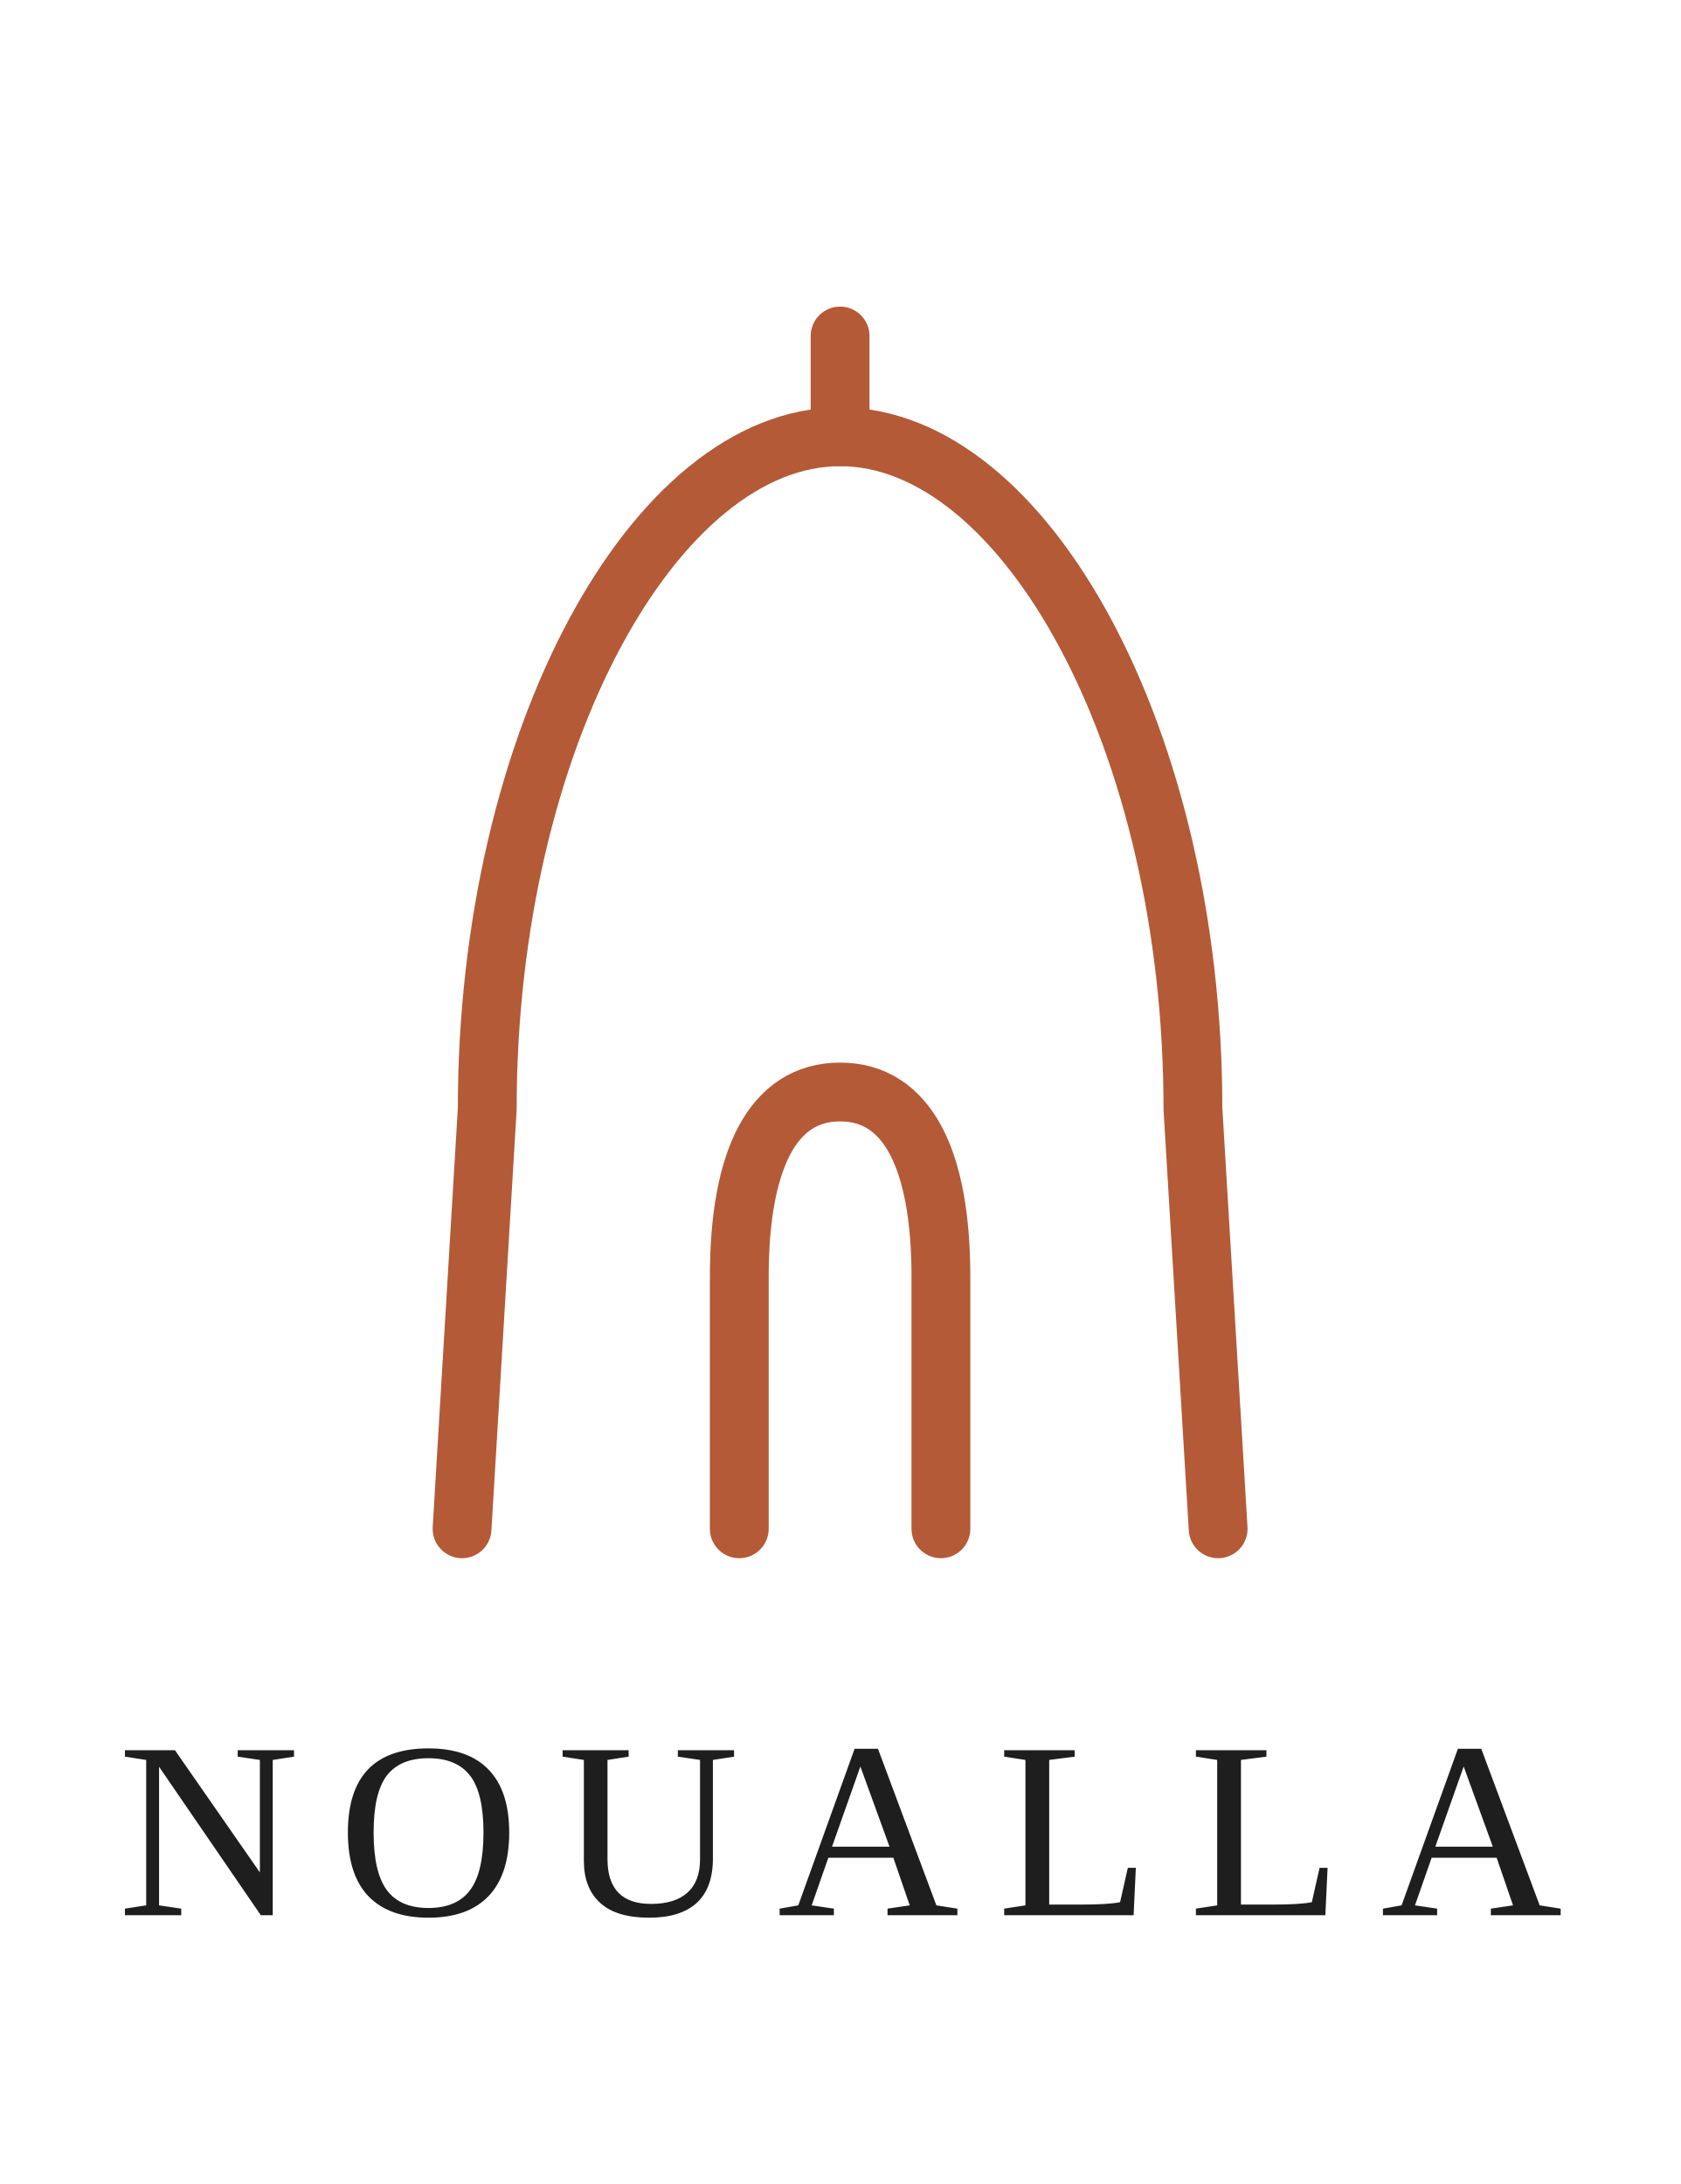
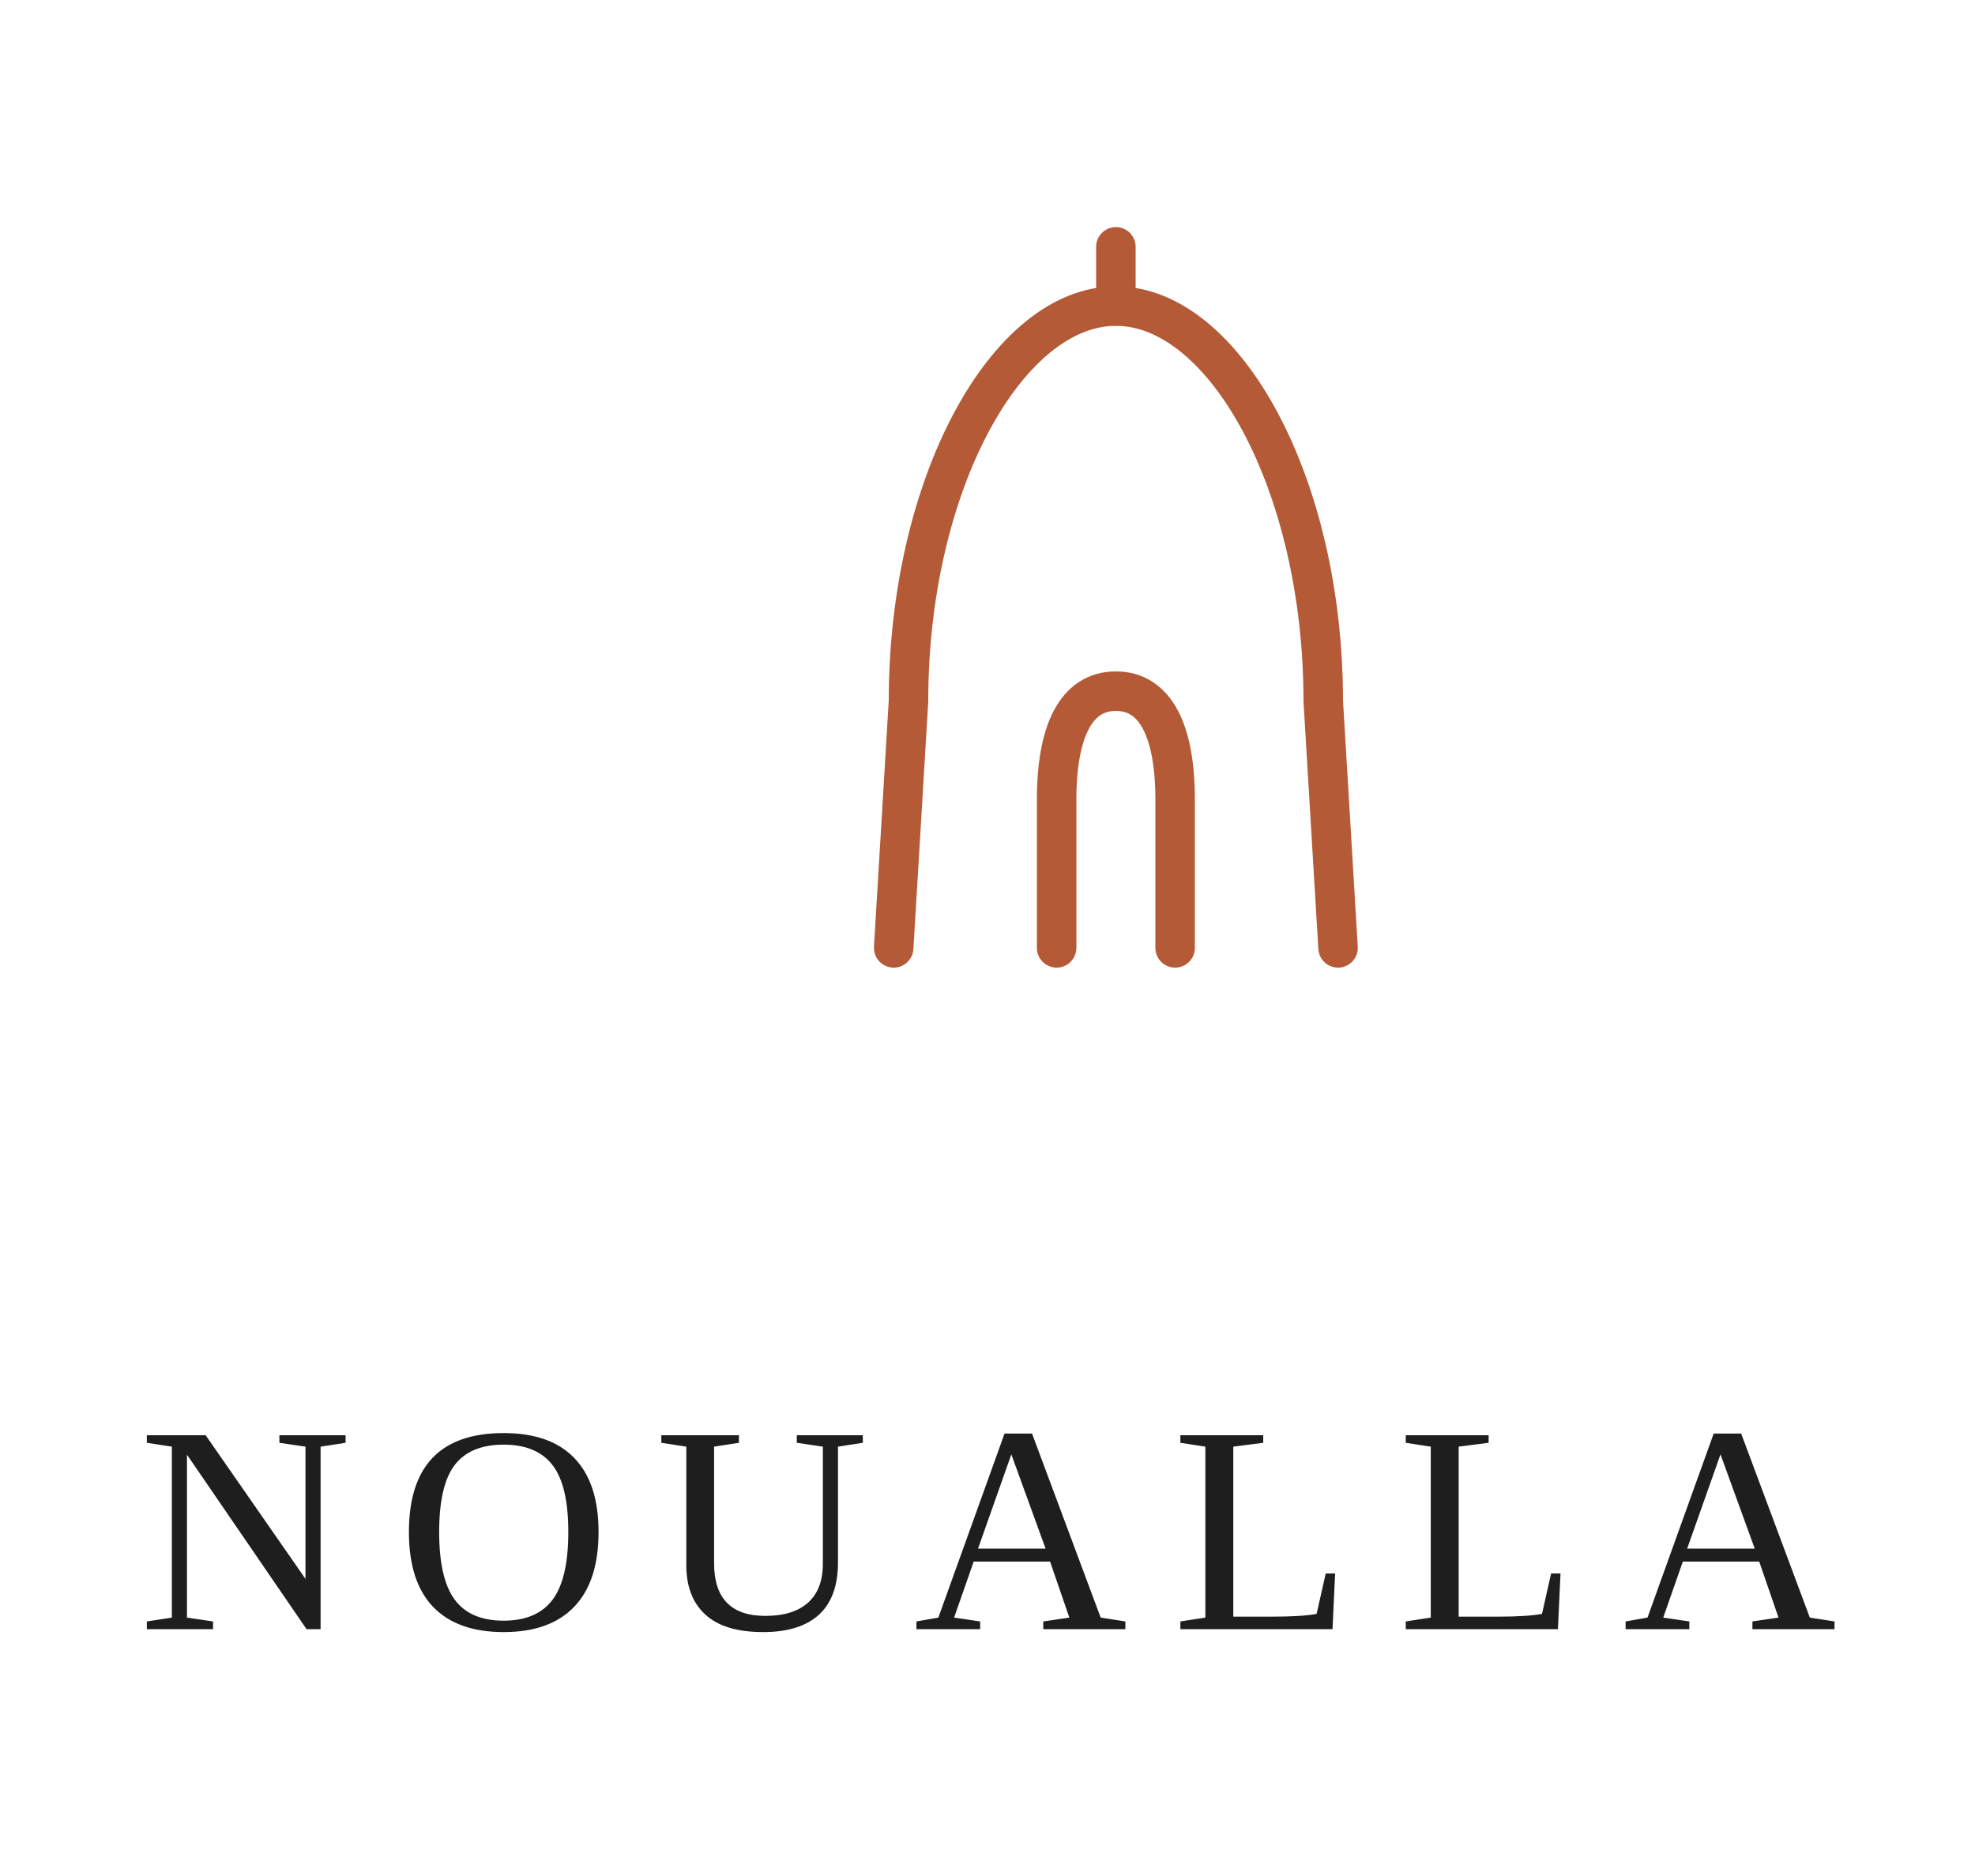
- <svg xmlns="http://www.w3.org/2000/svg" viewBox="0 0 200 260">
-   <g transform="translate(0,10)" fill="none" stroke="#B45A37" stroke-width="7" stroke-linecap="round" stroke-linejoin="round">
+ <svg xmlns="http://www.w3.org/2000/svg" viewBox="0 0 200 190">
+   <g transform="translate(63,10) scale(0.5)" fill="none" stroke="#B45A37" stroke-width="8" stroke-linecap="round" stroke-linejoin="round">
    <line x1="100" y1="30" x2="100" y2="42" />
    <path d="M55,172 L58,122 C58,78 78,42 100,42 C122,42 142,78 142,122 L145,172" />
    <path d="M88,172 L88,142 C88,128 92,120 100,120 C108,120 112,128 112,142 L112,172" />
  </g>
-   <text x="100" y="228" font-family="Georgia, 'Times New Roman', 'Noto Serif', serif" font-size="30" letter-spacing="4.5" fill="#1F1E1F" text-anchor="middle">NOUALLA</text>
+   <text x="100" y="165" font-family="Georgia, 'Times New Roman', 'Noto Serif', serif" font-size="30" letter-spacing="4.5" fill="#1F1E1F" text-anchor="middle">NOUALLA</text>
</svg>
